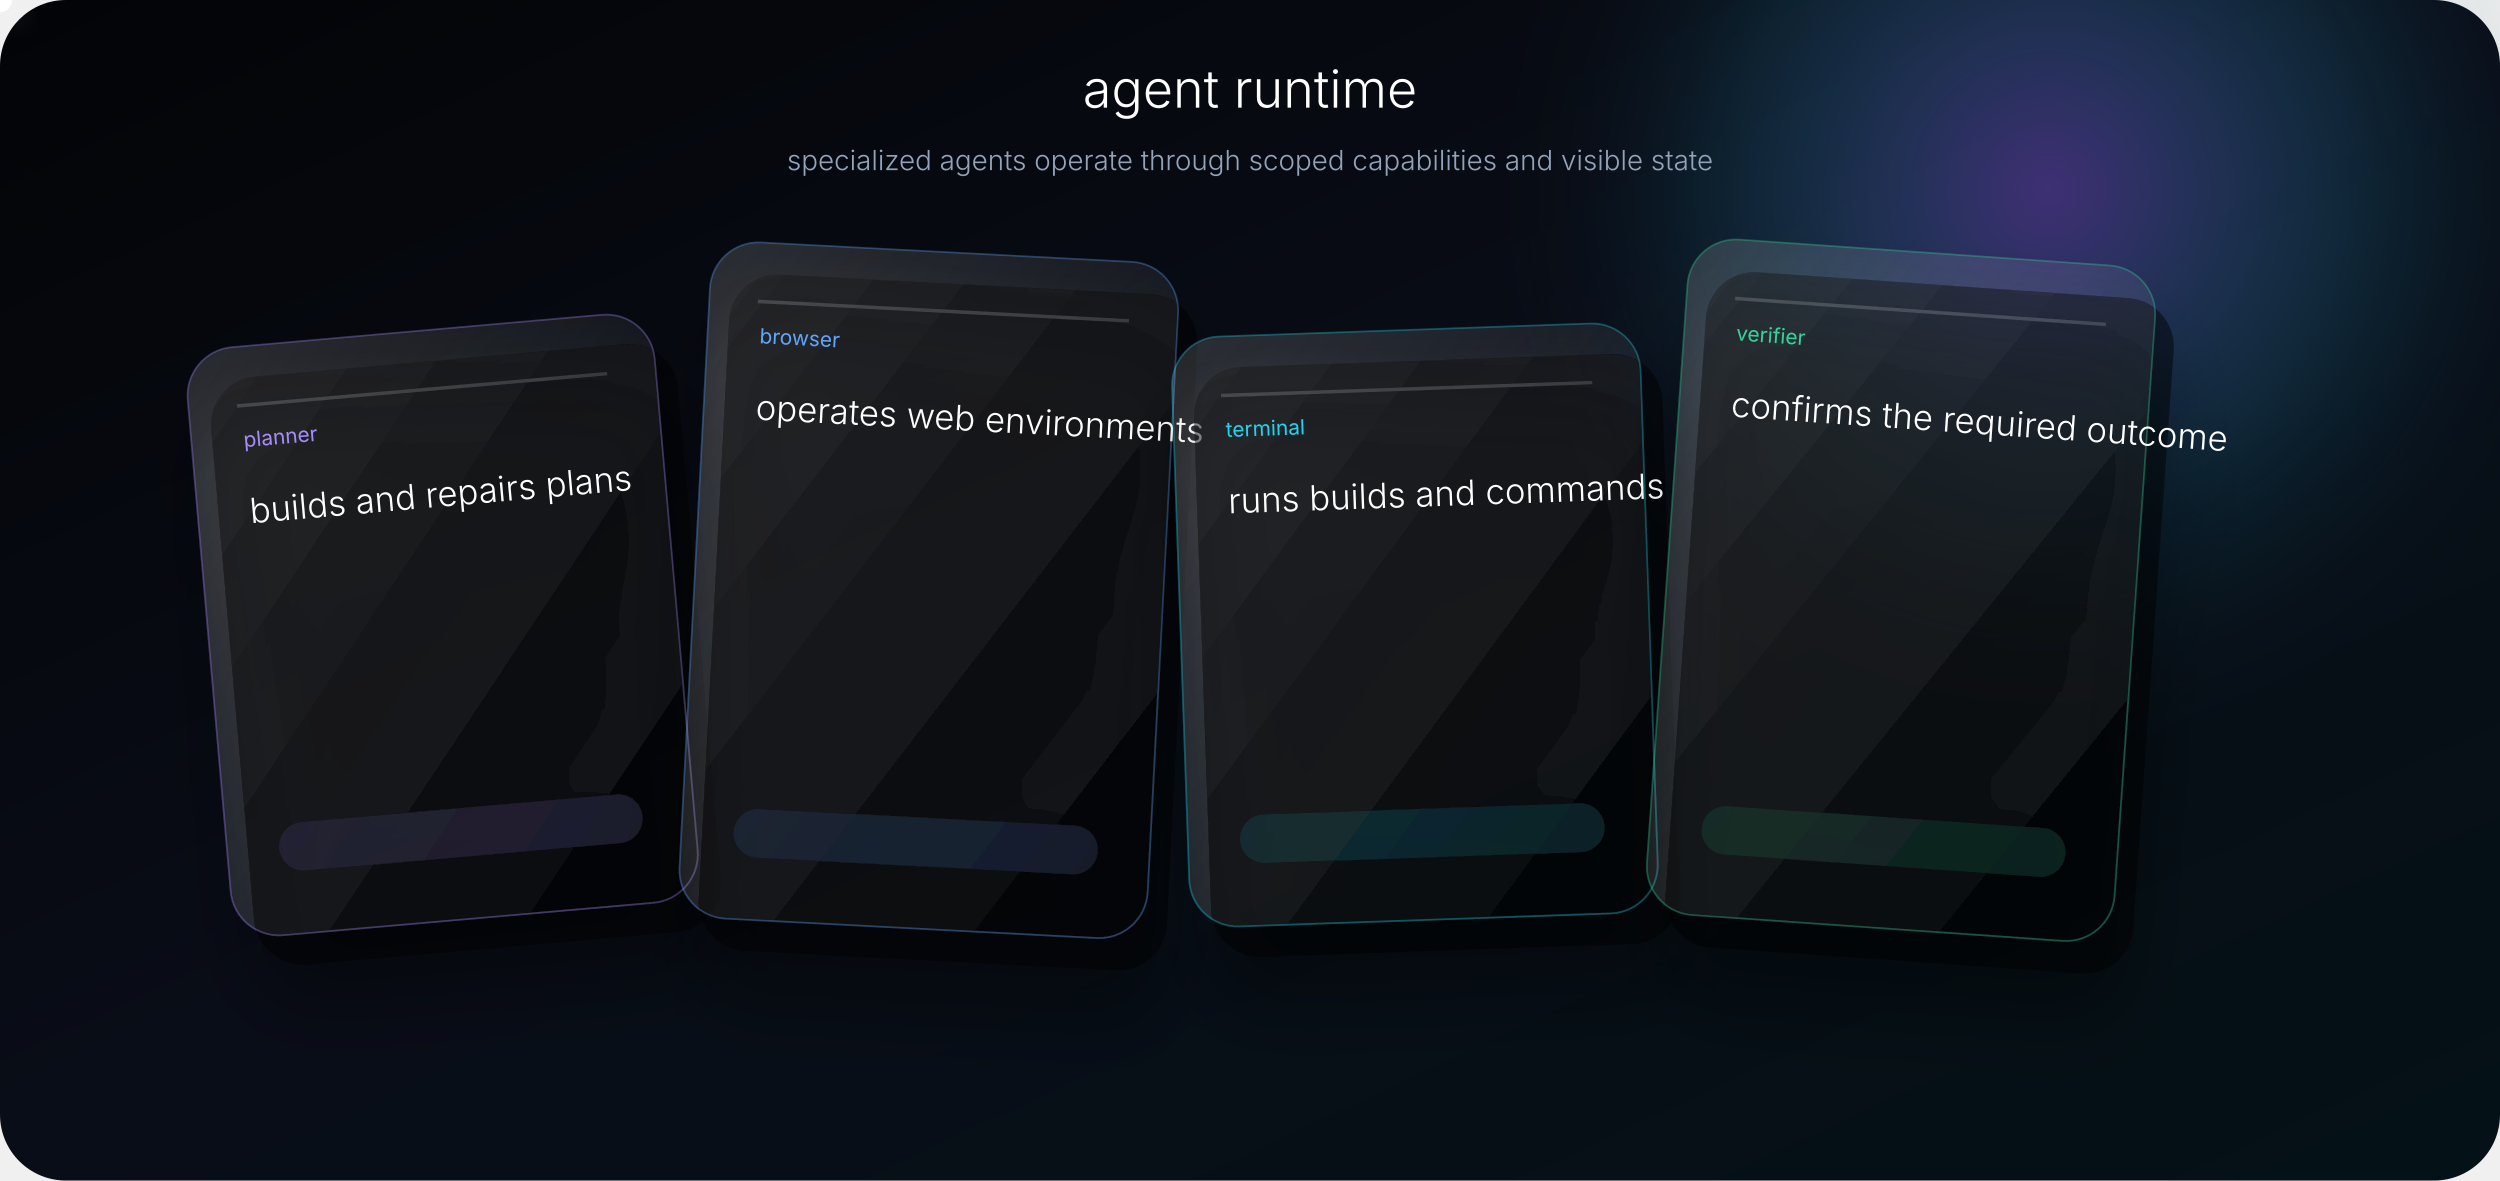
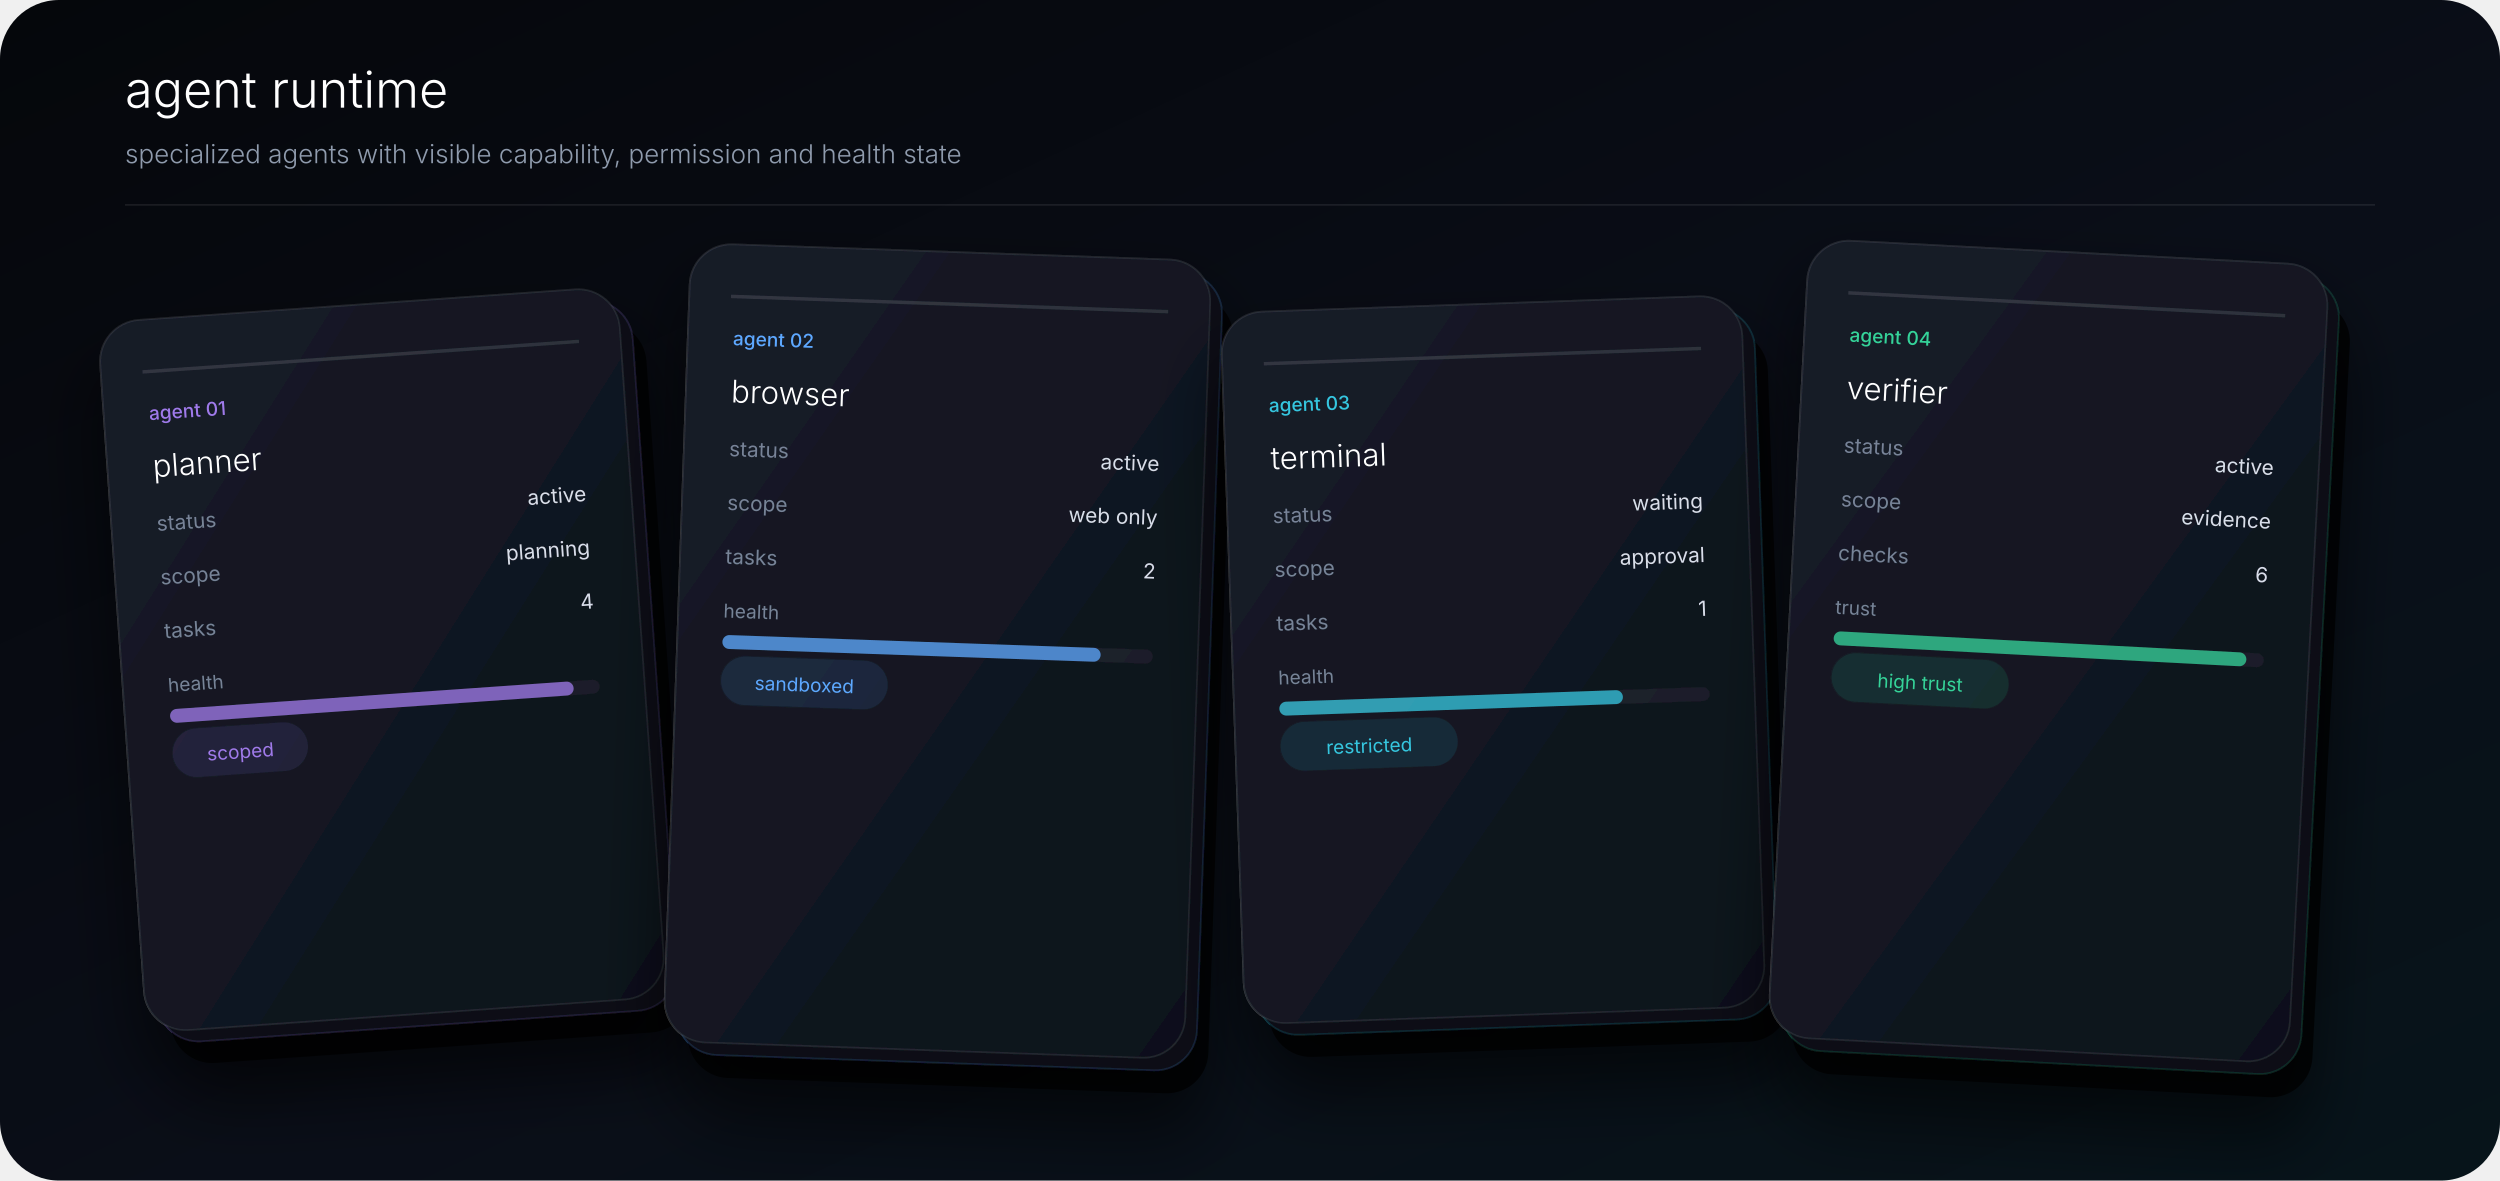
<svg xmlns="http://www.w3.org/2000/svg" width="1440" height="680" viewBox="0 0 1440 680">
  <defs>
    <linearGradient id="bg" x1="0" y1="0" x2="1" y2="1">
-       <stop offset="0" stop-color="#030407" />
-       <stop offset=".48" stop-color="#090d17" />
-       <stop offset="1" stop-color="#041116" />
+       <stop offset="0" stop-color="#05070b" />
+       <stop offset=".55" stop-color="#0a0e18" />
+       <stop offset="1" stop-color="#07141a" />
+     </linearGradient>
+     <linearGradient id="surface" x1="0" y1="0" x2="1" y2="1">
+       <stop offset="0" stop-color="#171c28" />
+       <stop offset="1" stop-color="#0d111a" />
+     </linearGradient>
+     <linearGradient id="surface2" x1="0" y1="0" x2="1" y2="1">
+       <stop offset="0" stop-color="#202736" />
+       <stop offset="1" stop-color="#111722" />
    </linearGradient>
    <linearGradient id="brand" x1="0" y1="0" x2="1" y2="1">
-       <stop offset="0" stop-color="#a78bfa" />
-       <stop offset=".48" stop-color="#60a5fa" />
-       <stop offset="1" stop-color="#22d3ee" />
-     </linearGradient>
-     <linearGradient id="glass" x1="0" y1="0" x2="1" y2="1">
-       <stop offset="0" stop-color="#ffffff" stop-opacity=".14" />
-       <stop offset=".52" stop-color="#ffffff" stop-opacity=".055" />
-       <stop offset="1" stop-color="#ffffff" stop-opacity=".02" />
+       <stop offset="0" stop-color="#9f7aea" />
+       <stop offset=".5" stop-color="#5da8ff" />
+       <stop offset="1" stop-color="#2dd4bf" />
    </linearGradient>
    <linearGradient id="metal" x1="0" y1="0" x2="1" y2="1">
      <stop offset="0" stop-color="#f8fafc" />
      <stop offset=".25" stop-color="#64748b" />
-       <stop offset=".48" stop-color="#ffffff" />
-       <stop offset=".72" stop-color="#334155" />
+       <stop offset=".52" stop-color="#ffffff" />
+       <stop offset=".78" stop-color="#334155" />
      <stop offset="1" stop-color="#cbd5e1" />
    </linearGradient>
    <radialGradient id="orb">
-       <stop offset="0" stop-color="#8b5cf6" stop-opacity=".42" />
-       <stop offset=".55" stop-color="#38bdf8" stop-opacity=".13" />
-       <stop offset="1" stop-color="#030407" stop-opacity="0" />
+       <stop offset="0" stop-color="#7c3aed" stop-opacity=".28" />
+       <stop offset=".55" stop-color="#38bdf8" stop-opacity=".10" />
+       <stop offset="1" stop-color="#05070b" stop-opacity="0" />
    </radialGradient>
-     <filter id="deepShadow" x="-80%" y="-80%" width="260%" height="260%">
-       <feGaussianBlur in="SourceAlpha" stdDeviation="22" result="blur" />
-       <feOffset dx="0" dy="28" result="offset" />
-       <feColorMatrix in="offset" type="matrix" values="0 0 0 0 0               0 0 0 0 0               0 0 0 0 0               0 0 0 .68 0" result="shadow" />
-       <feMerge>
-         <feMergeNode in="shadow" />
-         <feMergeNode in="SourceGraphic" />
-       </feMerge>
+     <filter id="shadow" x="-80%" y="-80%" width="260%" height="260%">
+       <feDropShadow dx="0" dy="24" stdDeviation="20" flood-color="#000000" flood-opacity=".62" />
+     </filter>
+     <filter id="smallShadow" x="-50%" y="-50%" width="200%" height="200%">
+       <feDropShadow dx="0" dy="12" stdDeviation="10" flood-color="#000000" flood-opacity=".48" />
    </filter>
    <filter id="glow" x="-100%" y="-100%" width="300%" height="300%">
-       <feGaussianBlur stdDeviation="9" result="b" />
+       <feGaussianBlur stdDeviation="7" result="blur" />
      <feMerge>
-         <feMergeNode in="b" />
+         <feMergeNode in="blur" />
        <feMergeNode in="SourceGraphic" />
      </feMerge>
    </filter>
  </defs>
-   <rect width="1440" height="680" rx="38" fill="url(#bg)" />
-   <circle cx="1180" cy="110" r="330" fill="url(#orb)" />
-   <text x="720" y="62" text-anchor="middle" font-family="Inter,Arial,sans-serif" font-size="30" font-weight="300" fill="#ffffff">agent runtime</text>
-   <text x="720" y="98" text-anchor="middle" font-family="Inter,Arial,sans-serif" font-size="16" font-weight="300" fill="#94a3b8">specialized agents operate through scoped capabilities and visible state</text>
-   <g transform="translate(120 190) rotate(-5 135.0 170.0)" filter="url(#deepShadow)">
-     <rect x="12" y="18" width="270" height="340" rx="28" fill="#000000" opacity=".48" />
-     <rect width="270" height="340" rx="28" fill="url(#glass)" stroke="#a78bfa" stroke-opacity=".34" />
-     <path d="M28 34 H242" stroke="#ffffff" stroke-opacity=".16" stroke-width="2" />
-     <text x="30" y="58" font-family="Inter,Arial,sans-serif" font-size="12" font-weight="400" fill="#a78bfa">planner</text>
-     <text x="30" y="102" font-family="Inter,Arial,sans-serif" font-size="20" font-weight="300" fill="#ffffff">builds and repairs plans</text>
-     <rect x="30" y="276" width="210" height="28" rx="14" fill="#a78bfa" opacity=".10" />
+   <rect width="1440" height="680" rx="34" fill="url(#bg)" />
+   <text x="72" y="62" font-family="Inter,Arial,sans-serif" font-size="29" font-weight="350" fill="#ffffff">agent runtime</text>
+   <text x="72" y="94" font-family="Inter,Arial,sans-serif" font-size="15" font-weight="300" fill="#8f9bad">specialized agents with visible capability, permission and health state</text>
+   <line x1="72" y1="118" x2="1368" y2="118" stroke="#ffffff" stroke-opacity=".08" />
+   <g transform="translate(70 175) rotate(-4 150.0 205.0)" filter="url(#shadow)">
+     <rect x="14" y="20" width="300" height="410" rx="24" fill="#020305" opacity=".78" />
+     <rect x="7.0" y="7.0" width="300" height="410" rx="24" fill="#0b0f17" stroke="#9f7aea" stroke-opacity=".16" />
+     <rect width="300" height="410" rx="24" fill="url(#surface)" stroke="#ffffff" stroke-opacity=".09" />
+     <path d="M24 30 H276" stroke="#ffffff" stroke-opacity=".12" stroke-width="2" />
+     <text x="26" y="58" font-family="Inter,Arial,sans-serif" font-size="11" font-weight="500" fill="#9f7aea">agent 01</text>
+     <text x="26" y="91" font-family="Inter,Arial,sans-serif" font-size="18" font-weight="350" fill="#ffffff">planner</text>
+     <text x="26" y="122" font-family="Inter,Arial,sans-serif" font-size="12" fill="#778397">status</text>
+     <text x="274" y="122" text-anchor="end" font-family="Inter,Arial,sans-serif" font-size="12" fill="#d8dee9">active</text>
+     <text x="26" y="153" font-family="Inter,Arial,sans-serif" font-size="12" fill="#778397">scope</text>
+     <text x="274" y="153" text-anchor="end" font-family="Inter,Arial,sans-serif" font-size="12" fill="#d8dee9">planning</text>
+     <text x="26" y="184" font-family="Inter,Arial,sans-serif" font-size="12" fill="#778397">tasks</text>
+     <text x="274" y="184" text-anchor="end" font-family="Inter,Arial,sans-serif" font-size="12" fill="#d8dee9">4</text>
+     <text x="26" y="215" font-family="Inter,Arial,sans-serif" font-size="11" fill="#778397">health</text>
+     <rect x="26" y="225" width="248" height="8" rx="4" fill="#ffffff" opacity=".05" />
+     <rect x="26" y="225" width="233" height="8" rx="4" fill="#9f7aea" opacity=".75" />
+     <rect x="26" y="237" width="78" height="28" rx="14" fill="#9f7aea" opacity=".12" stroke="#9f7aea" stroke-opacity=".18" />
+     <text x="65.0" y="256" text-anchor="middle" font-family="Inter,Arial,sans-serif" font-size="11" fill="#9f7aea">scoped</text>
  </g>
-   <g transform="translate(400 145) rotate(3 135.0 195.0)" filter="url(#deepShadow)">
-     <rect x="12" y="18" width="270" height="390" rx="28" fill="#000000" opacity=".48" />
-     <rect width="270" height="390" rx="28" fill="url(#glass)" stroke="#60a5fa" stroke-opacity=".34" />
-     <path d="M28 34 H242" stroke="#ffffff" stroke-opacity=".16" stroke-width="2" />
-     <text x="30" y="58" font-family="Inter,Arial,sans-serif" font-size="12" font-weight="400" fill="#60a5fa">browser</text>
-     <text x="30" y="102" font-family="Inter,Arial,sans-serif" font-size="20" font-weight="300" fill="#ffffff">operates web environments</text>
-     <rect x="30" y="326" width="210" height="28" rx="14" fill="#60a5fa" opacity=".10" />
+   <g transform="translate(390 145) rotate(2 150.0 230.0)" filter="url(#shadow)">
+     <rect x="14" y="20" width="300" height="460" rx="24" fill="#020305" opacity=".78" />
+     <rect x="7.0" y="7.0" width="300" height="460" rx="24" fill="#0b0f17" stroke="#5da8ff" stroke-opacity=".16" />
+     <rect width="300" height="460" rx="24" fill="url(#surface)" stroke="#ffffff" stroke-opacity=".09" />
+     <path d="M24 30 H276" stroke="#ffffff" stroke-opacity=".12" stroke-width="2" />
+     <text x="26" y="58" font-family="Inter,Arial,sans-serif" font-size="11" font-weight="500" fill="#5da8ff">agent 02</text>
+     <text x="26" y="91" font-family="Inter,Arial,sans-serif" font-size="18" font-weight="350" fill="#ffffff">browser</text>
+     <text x="26" y="122" font-family="Inter,Arial,sans-serif" font-size="12" fill="#778397">status</text>
+     <text x="274" y="122" text-anchor="end" font-family="Inter,Arial,sans-serif" font-size="12" fill="#d8dee9">active</text>
+     <text x="26" y="153" font-family="Inter,Arial,sans-serif" font-size="12" fill="#778397">scope</text>
+     <text x="274" y="153" text-anchor="end" font-family="Inter,Arial,sans-serif" font-size="12" fill="#d8dee9">web only</text>
+     <text x="26" y="184" font-family="Inter,Arial,sans-serif" font-size="12" fill="#778397">tasks</text>
+     <text x="274" y="184" text-anchor="end" font-family="Inter,Arial,sans-serif" font-size="12" fill="#d8dee9">2</text>
+     <text x="26" y="215" font-family="Inter,Arial,sans-serif" font-size="11" fill="#778397">health</text>
+     <rect x="26" y="225" width="248" height="8" rx="4" fill="#ffffff" opacity=".05" />
+     <rect x="26" y="225" width="218" height="8" rx="4" fill="#5da8ff" opacity=".75" />
+     <rect x="26" y="237" width="96" height="28" rx="14" fill="#5da8ff" opacity=".12" stroke="#5da8ff" stroke-opacity=".18" />
+     <text x="74.0" y="256" text-anchor="middle" font-family="Inter,Arial,sans-serif" font-size="11" fill="#5da8ff">sandboxed</text>
  </g>
-   <g transform="translate(680 190) rotate(-2 135.0 170.0)" filter="url(#deepShadow)">
-     <rect x="12" y="18" width="270" height="340" rx="28" fill="#000000" opacity=".48" />
-     <rect width="270" height="340" rx="28" fill="url(#glass)" stroke="#22d3ee" stroke-opacity=".34" />
-     <path d="M28 34 H242" stroke="#ffffff" stroke-opacity=".16" stroke-width="2" />
-     <text x="30" y="58" font-family="Inter,Arial,sans-serif" font-size="12" font-weight="400" fill="#22d3ee">terminal</text>
-     <text x="30" y="102" font-family="Inter,Arial,sans-serif" font-size="20" font-weight="300" fill="#ffffff">runs builds and commands</text>
-     <rect x="30" y="276" width="210" height="28" rx="14" fill="#22d3ee" opacity=".10" />
+   <g transform="translate(710 175) rotate(-2 150.0 205.0)" filter="url(#shadow)">
+     <rect x="14" y="20" width="300" height="410" rx="24" fill="#020305" opacity=".78" />
+     <rect x="7.0" y="7.0" width="300" height="410" rx="24" fill="#0b0f17" stroke="#35c6df" stroke-opacity=".16" />
+     <rect width="300" height="410" rx="24" fill="url(#surface)" stroke="#ffffff" stroke-opacity=".09" />
+     <path d="M24 30 H276" stroke="#ffffff" stroke-opacity=".12" stroke-width="2" />
+     <text x="26" y="58" font-family="Inter,Arial,sans-serif" font-size="11" font-weight="500" fill="#35c6df">agent 03</text>
+     <text x="26" y="91" font-family="Inter,Arial,sans-serif" font-size="18" font-weight="350" fill="#ffffff">terminal</text>
+     <text x="26" y="122" font-family="Inter,Arial,sans-serif" font-size="12" fill="#778397">status</text>
+     <text x="274" y="122" text-anchor="end" font-family="Inter,Arial,sans-serif" font-size="12" fill="#d8dee9">waiting</text>
+     <text x="26" y="153" font-family="Inter,Arial,sans-serif" font-size="12" fill="#778397">scope</text>
+     <text x="274" y="153" text-anchor="end" font-family="Inter,Arial,sans-serif" font-size="12" fill="#d8dee9">approval</text>
+     <text x="26" y="184" font-family="Inter,Arial,sans-serif" font-size="12" fill="#778397">tasks</text>
+     <text x="274" y="184" text-anchor="end" font-family="Inter,Arial,sans-serif" font-size="12" fill="#d8dee9">1</text>
+     <text x="26" y="215" font-family="Inter,Arial,sans-serif" font-size="11" fill="#778397">health</text>
+     <rect x="26" y="225" width="248" height="8" rx="4" fill="#ffffff" opacity=".05" />
+     <rect x="26" y="225" width="198" height="8" rx="4" fill="#35c6df" opacity=".75" />
+     <rect x="26" y="237" width="102" height="28" rx="14" fill="#35c6df" opacity=".12" stroke="#35c6df" stroke-opacity=".18" />
+     <text x="77.0" y="256" text-anchor="middle" font-family="Inter,Arial,sans-serif" font-size="11" fill="#35c6df">restricted</text>
  </g>
-   <g transform="translate(960 145) rotate(4 135.0 195.0)" filter="url(#deepShadow)">
-     <rect x="12" y="18" width="270" height="390" rx="28" fill="#000000" opacity=".48" />
-     <rect width="270" height="390" rx="28" fill="url(#glass)" stroke="#34d399" stroke-opacity=".34" />
-     <path d="M28 34 H242" stroke="#ffffff" stroke-opacity=".16" stroke-width="2" />
-     <text x="30" y="58" font-family="Inter,Arial,sans-serif" font-size="12" font-weight="400" fill="#34d399">verifier</text>
-     <text x="30" y="102" font-family="Inter,Arial,sans-serif" font-size="20" font-weight="300" fill="#ffffff">confirms the required outcome</text>
-     <rect x="30" y="326" width="210" height="28" rx="14" fill="#34d399" opacity=".10" />
+   <g transform="translate(1030 145) rotate(3 150.0 230.0)" filter="url(#shadow)">
+     <rect x="14" y="20" width="300" height="460" rx="24" fill="#020305" opacity=".78" />
+     <rect x="7.0" y="7.0" width="300" height="460" rx="24" fill="#0b0f17" stroke="#34d399" stroke-opacity=".16" />
+     <rect width="300" height="460" rx="24" fill="url(#surface)" stroke="#ffffff" stroke-opacity=".09" />
+     <path d="M24 30 H276" stroke="#ffffff" stroke-opacity=".12" stroke-width="2" />
+     <text x="26" y="58" font-family="Inter,Arial,sans-serif" font-size="11" font-weight="500" fill="#34d399">agent 04</text>
+     <text x="26" y="91" font-family="Inter,Arial,sans-serif" font-size="18" font-weight="350" fill="#ffffff">verifier</text>
+     <text x="26" y="122" font-family="Inter,Arial,sans-serif" font-size="12" fill="#778397">status</text>
+     <text x="274" y="122" text-anchor="end" font-family="Inter,Arial,sans-serif" font-size="12" fill="#d8dee9">active</text>
+     <text x="26" y="153" font-family="Inter,Arial,sans-serif" font-size="12" fill="#778397">scope</text>
+     <text x="274" y="153" text-anchor="end" font-family="Inter,Arial,sans-serif" font-size="12" fill="#d8dee9">evidence</text>
+     <text x="26" y="184" font-family="Inter,Arial,sans-serif" font-size="12" fill="#778397">checks</text>
+     <text x="274" y="184" text-anchor="end" font-family="Inter,Arial,sans-serif" font-size="12" fill="#d8dee9">6</text>
+     <text x="26" y="215" font-family="Inter,Arial,sans-serif" font-size="11" fill="#778397">trust</text>
+     <rect x="26" y="225" width="248" height="8" rx="4" fill="#ffffff" opacity=".05" />
+     <rect x="26" y="225" width="238" height="8" rx="4" fill="#34d399" opacity=".75" />
+     <rect x="26" y="237" width="102" height="28" rx="14" fill="#34d399" opacity=".12" stroke="#34d399" stroke-opacity=".18" />
+     <text x="77.0" y="256" text-anchor="middle" font-family="Inter,Arial,sans-serif" font-size="11" fill="#34d399">high trust</text>
  </g>
-   <circle r="7" fill="#ffffff" filter="url(#glow)">
-     <animateMotion dur="6s" repeatCount="indefinite" path="M150 610 C420 520, 900 520, 1290 610" />
-   </circle>
</svg>
